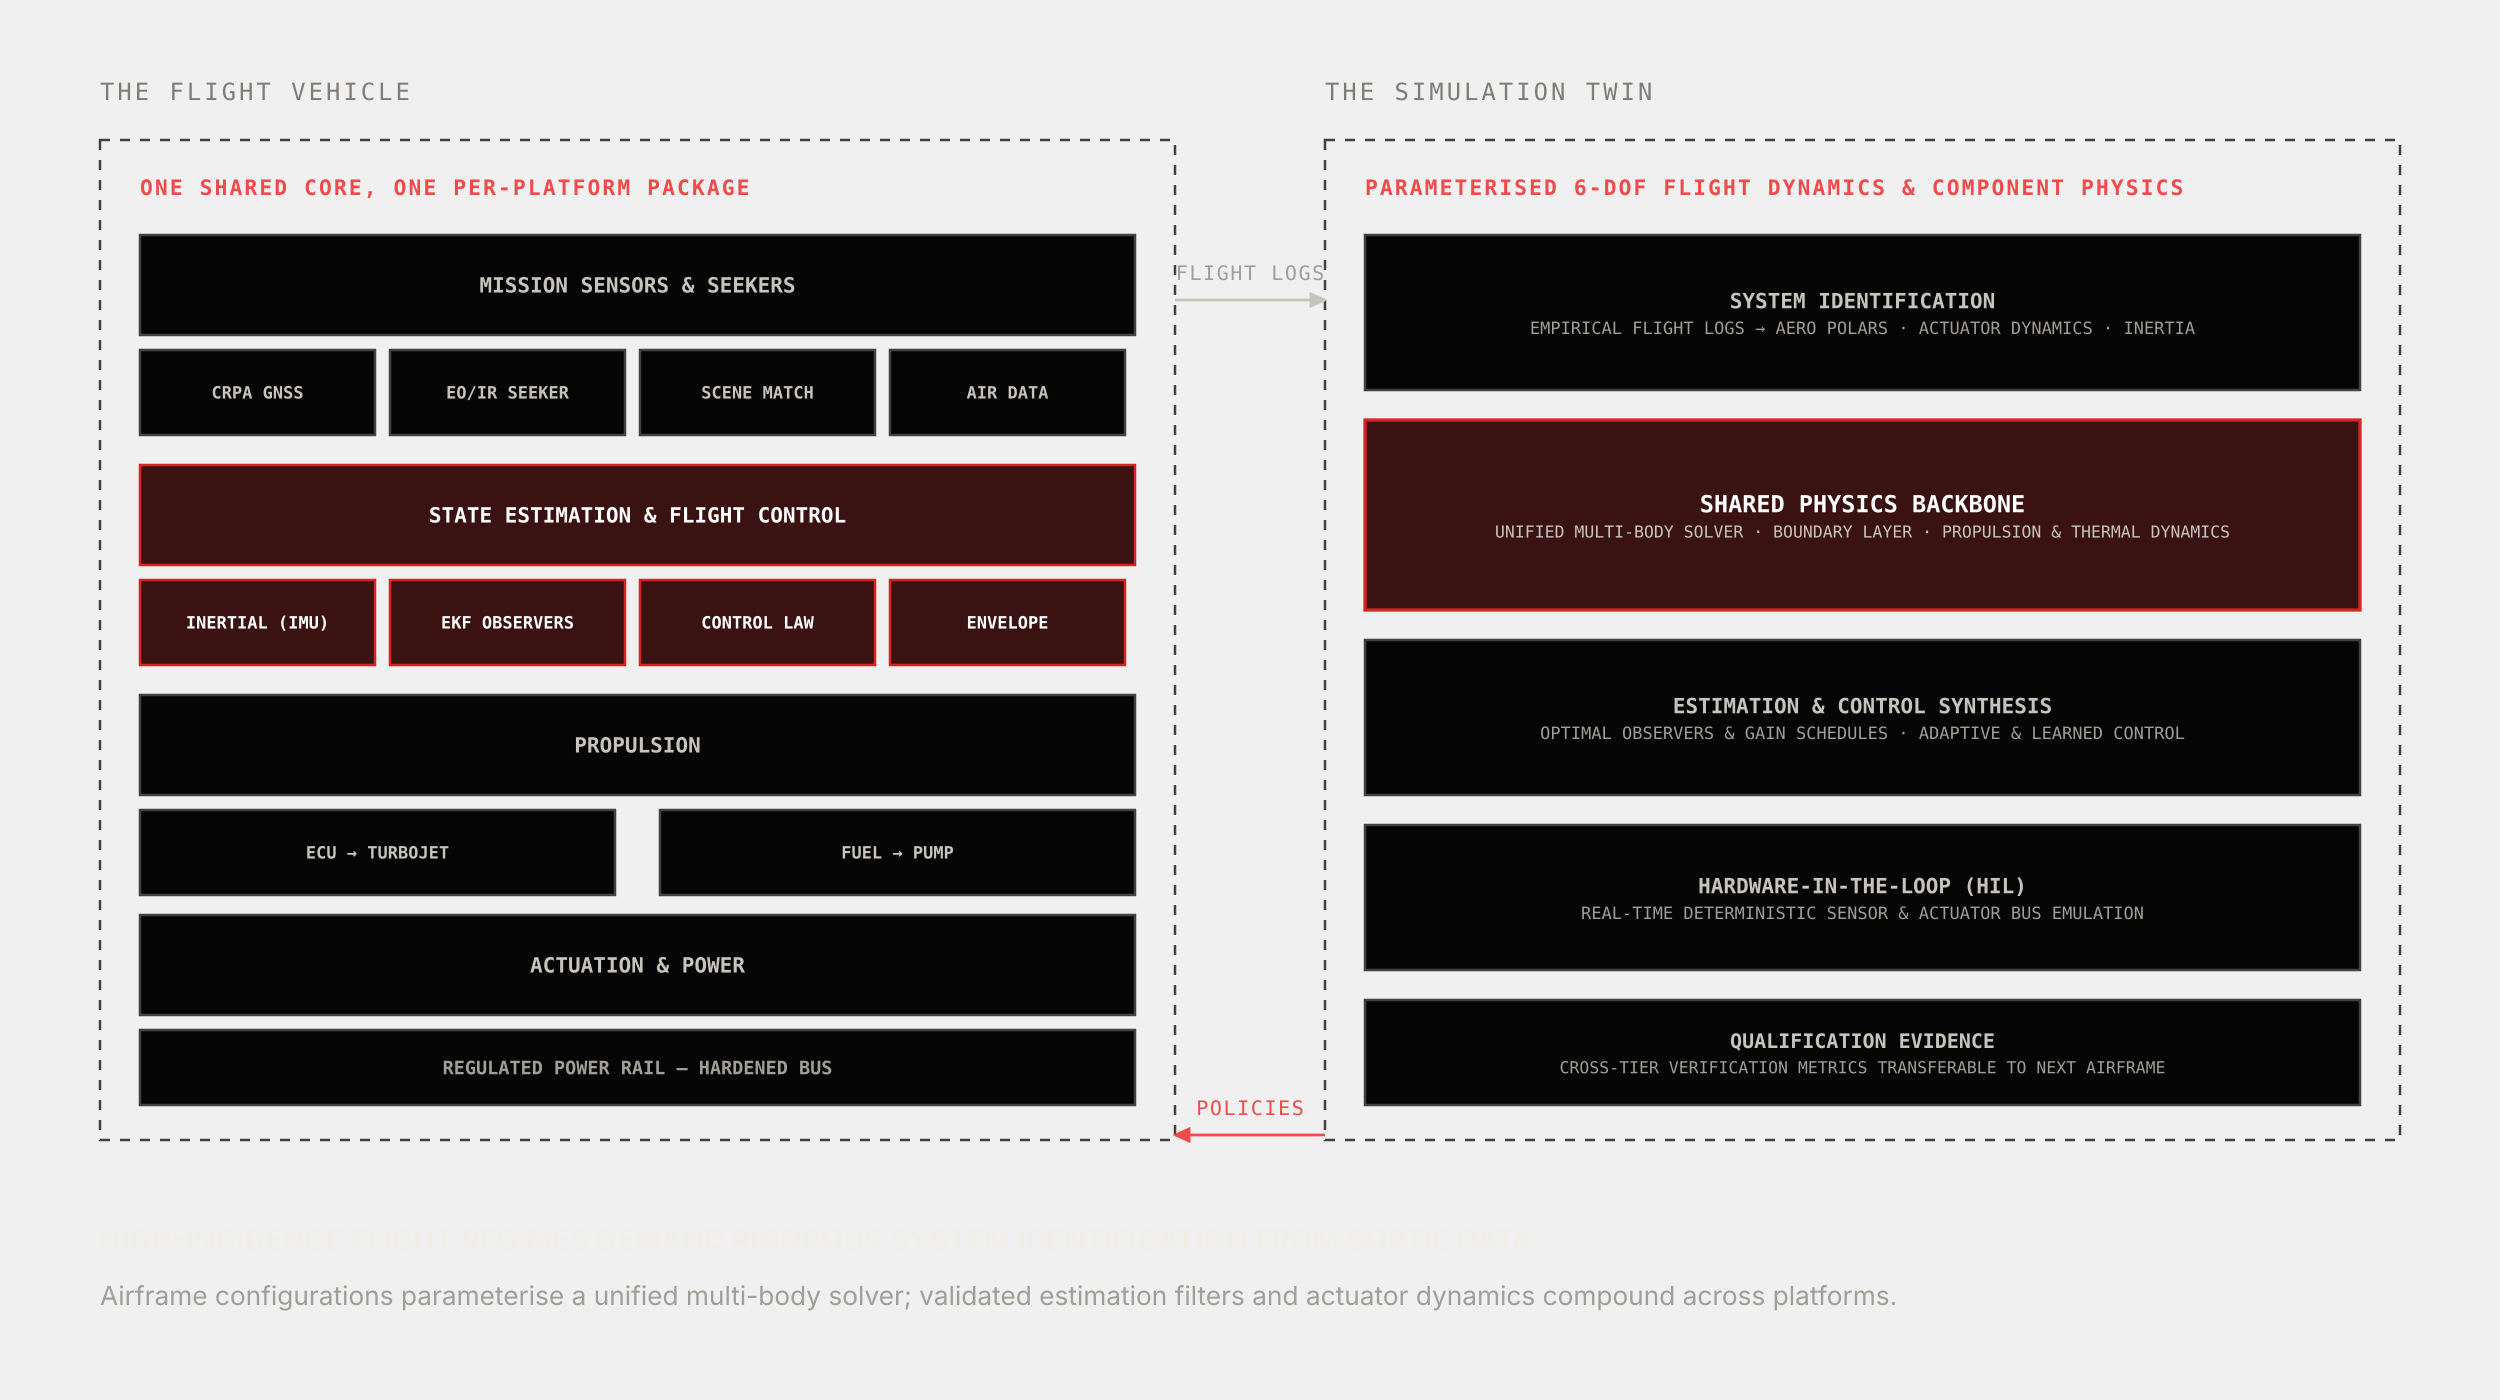
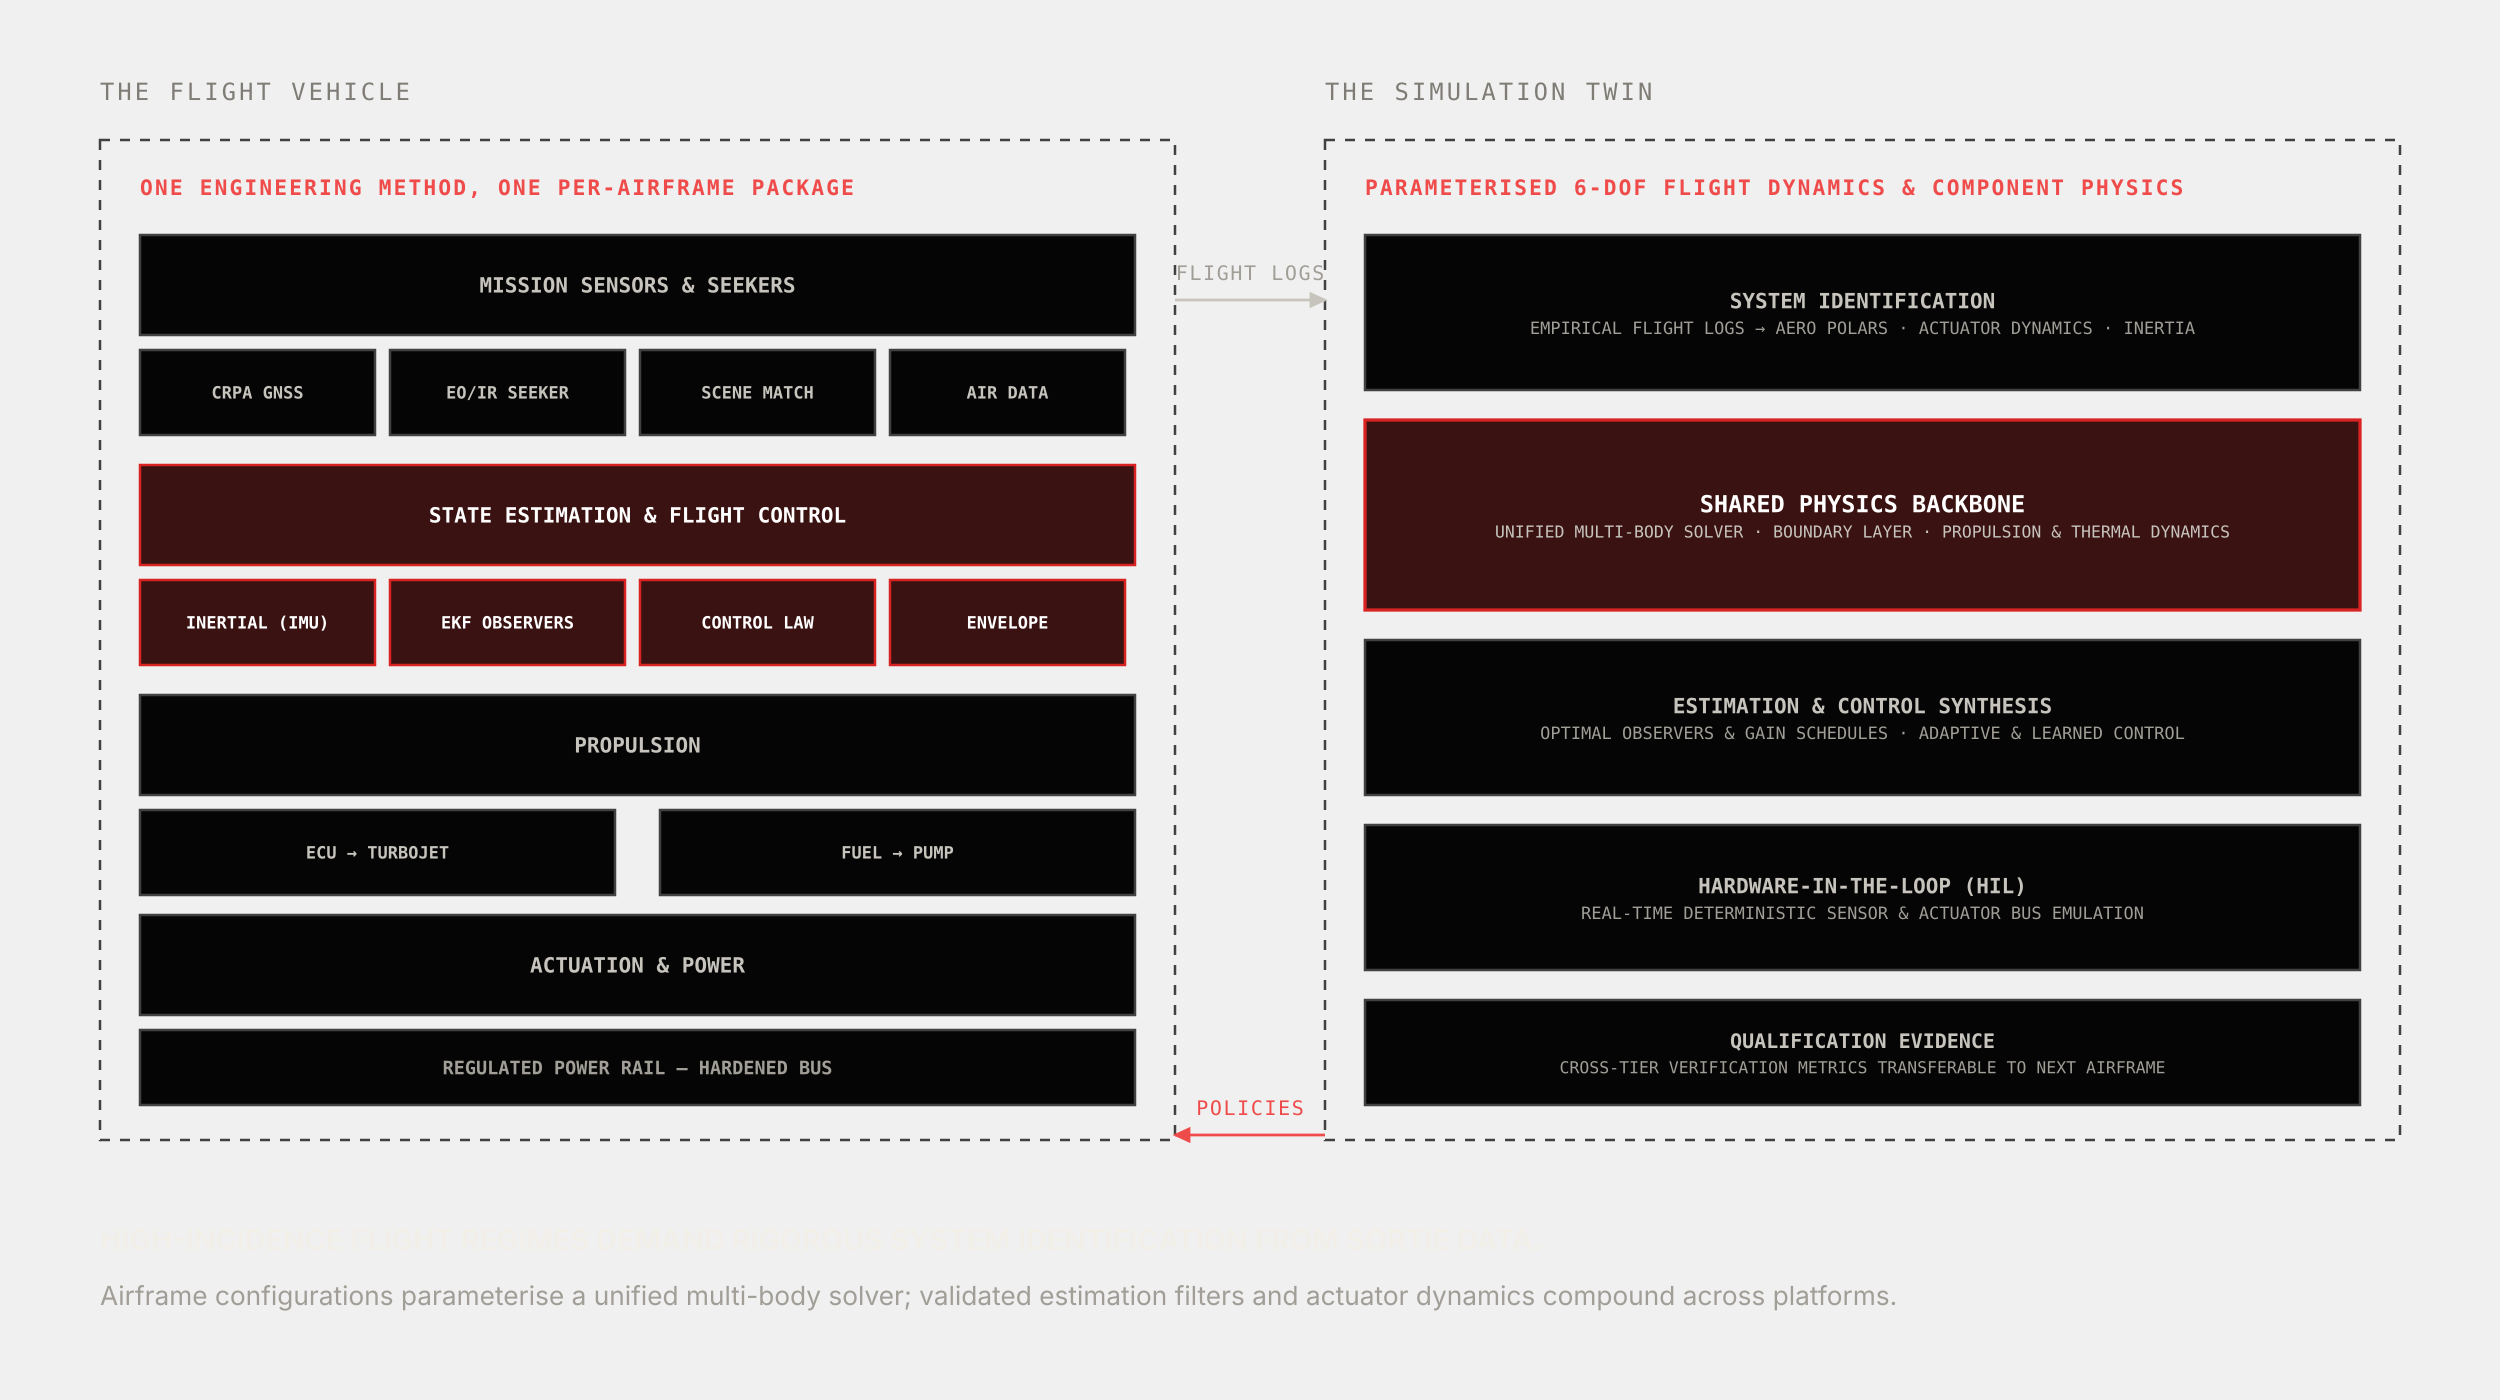
<svg xmlns="http://www.w3.org/2000/svg" viewBox="0 0 1000 560" role="img" aria-label="The flight vehicle and its simulation twin: measured flight data identifies the physics, the twin trains the policies, the hardware-in-the-loop harness clears them for flight">
  <defs>
    <marker id="et-ink" viewBox="0 0 8 8" refX="6.4" refY="4" markerWidth="7" markerHeight="7" orient="auto-start-reverse">
      <path d="M0,0.6 L7.4,4 L0,7.4 z" fill="#C7C4BD" />
    </marker>
    <marker id="et-red" viewBox="0 0 8 8" refX="6.4" refY="4" markerWidth="7" markerHeight="7" orient="auto-start-reverse">
      <path d="M0,0.6 L7.4,4 L0,7.4 z" fill="#F04B4B" />
    </marker>
    <marker id="et-grey" viewBox="0 0 8 8" refX="6.4" refY="4" markerWidth="7" markerHeight="7" orient="auto-start-reverse">
      <path d="M0,0.6 L7.4,4 L0,7.4 z" fill="#414141" />
    </marker>
  </defs>
  <text x="40.0" y="40.0" font-family="JetBrains Mono, ui-monospace, monospace" font-size="9.5" fill="#7F7C76" letter-spacing="0.13em">THE FLIGHT VEHICLE</text>
  <rect x="40.0" y="56.0" width="430.0" height="400.0" fill="none" stroke="#414141" stroke-width="1" stroke-dasharray="4 4" />
-   <text x="56.0" y="78.0" font-family="JetBrains Mono, ui-monospace, monospace" font-size="8.5" fill="#F04B4B" font-weight="700" letter-spacing="0.1em">ONE SHARED CORE, ONE PER-PLATFORM PACKAGE</text>
+   <text x="56.0" y="78.0" font-family="JetBrains Mono, ui-monospace, monospace" font-size="8.5" fill="#F04B4B" font-weight="700" letter-spacing="0.1em">ONE ENGINEERING METHOD, ONE PER-AIRFRAME PACKAGE</text>
  <rect x="56.0" y="94.0" width="398.0" height="40.0" fill="#050505" stroke="#414141" stroke-width="1" />
  <text x="255.0" y="117.0" font-family="JetBrains Mono, ui-monospace, monospace" font-size="8.4" fill="#C7C4BD" text-anchor="middle" font-weight="600">MISSION SENSORS &amp; SEEKERS</text>
  <rect x="56.0" y="140.0" width="94.0" height="34.0" fill="#050505" stroke="#414141" stroke-width="1" />
  <text x="103.0" y="159.4" font-family="JetBrains Mono, ui-monospace, monospace" font-size="6.8" fill="#C7C4BD" text-anchor="middle" font-weight="600">CRPA GNSS</text>
  <rect x="156.0" y="140.0" width="94.0" height="34.0" fill="#050505" stroke="#414141" stroke-width="1" />
  <text x="203.0" y="159.4" font-family="JetBrains Mono, ui-monospace, monospace" font-size="6.8" fill="#C7C4BD" text-anchor="middle" font-weight="600">EO/IR SEEKER</text>
  <rect x="256.0" y="140.0" width="94.0" height="34.0" fill="#050505" stroke="#414141" stroke-width="1" />
  <text x="303.0" y="159.4" font-family="JetBrains Mono, ui-monospace, monospace" font-size="6.8" fill="#C7C4BD" text-anchor="middle" font-weight="600">SCENE MATCH</text>
  <rect x="356.0" y="140.0" width="94.0" height="34.0" fill="#050505" stroke="#414141" stroke-width="1" />
  <text x="403.0" y="159.4" font-family="JetBrains Mono, ui-monospace, monospace" font-size="6.8" fill="#C7C4BD" text-anchor="middle" font-weight="600">AIR DATA</text>
  <rect x="56.0" y="186.0" width="398.0" height="40.0" fill="#3A1212" stroke="#D92323" stroke-width="1" />
  <text x="255.0" y="209.0" font-family="JetBrains Mono, ui-monospace, monospace" font-size="8.4" fill="#ffffff" text-anchor="middle" font-weight="600">STATE ESTIMATION &amp; FLIGHT CONTROL</text>
  <rect x="56.0" y="232.0" width="94.0" height="34.0" fill="#3A1212" stroke="#D92323" stroke-width="1" />
  <text x="103.0" y="251.4" font-family="JetBrains Mono, ui-monospace, monospace" font-size="6.8" fill="#ffffff" text-anchor="middle" font-weight="600">INERTIAL (IMU)</text>
  <rect x="156.0" y="232.0" width="94.0" height="34.0" fill="#3A1212" stroke="#D92323" stroke-width="1" />
  <text x="203.0" y="251.4" font-family="JetBrains Mono, ui-monospace, monospace" font-size="6.8" fill="#ffffff" text-anchor="middle" font-weight="600">EKF OBSERVERS</text>
  <rect x="256.0" y="232.0" width="94.0" height="34.0" fill="#3A1212" stroke="#D92323" stroke-width="1" />
  <text x="303.0" y="251.4" font-family="JetBrains Mono, ui-monospace, monospace" font-size="6.8" fill="#ffffff" text-anchor="middle" font-weight="600">CONTROL LAW</text>
  <rect x="356.0" y="232.0" width="94.0" height="34.0" fill="#3A1212" stroke="#D92323" stroke-width="1" />
  <text x="403.0" y="251.4" font-family="JetBrains Mono, ui-monospace, monospace" font-size="6.8" fill="#ffffff" text-anchor="middle" font-weight="600">ENVELOPE</text>
  <rect x="56.0" y="278.0" width="398.0" height="40.0" fill="#050505" stroke="#414141" stroke-width="1" />
  <text x="255.0" y="301.0" font-family="JetBrains Mono, ui-monospace, monospace" font-size="8.4" fill="#C7C4BD" text-anchor="middle" font-weight="600">PROPULSION</text>
  <rect x="56.0" y="324.0" width="190.0" height="34.0" fill="#050505" stroke="#414141" stroke-width="1" />
  <text x="151.0" y="343.4" font-family="JetBrains Mono, ui-monospace, monospace" font-size="6.8" fill="#C7C4BD" text-anchor="middle" font-weight="600">ECU → TURBOJET</text>
  <rect x="264.0" y="324.0" width="190.0" height="34.0" fill="#050505" stroke="#414141" stroke-width="1" />
  <text x="359.0" y="343.4" font-family="JetBrains Mono, ui-monospace, monospace" font-size="6.8" fill="#C7C4BD" text-anchor="middle" font-weight="600">FUEL → PUMP</text>
  <rect x="56.0" y="366.0" width="398.0" height="40.0" fill="#050505" stroke="#414141" stroke-width="1" />
  <text x="255.0" y="389.0" font-family="JetBrains Mono, ui-monospace, monospace" font-size="8.4" fill="#C7C4BD" text-anchor="middle" font-weight="600">ACTUATION &amp; POWER</text>
  <rect x="56.0" y="412.0" width="398.0" height="30.0" fill="#050505" stroke="#414141" stroke-width="1" />
  <text x="255.0" y="429.7" font-family="JetBrains Mono, ui-monospace, monospace" font-size="7.4" fill="#A19E97" text-anchor="middle" font-weight="600">REGULATED POWER RAIL — HARDENED BUS</text>
  <text x="530.0" y="40.0" font-family="JetBrains Mono, ui-monospace, monospace" font-size="9.5" fill="#7F7C76" letter-spacing="0.13em">THE SIMULATION TWIN</text>
  <rect x="530.0" y="56.0" width="430.0" height="400.0" fill="none" stroke="#414141" stroke-width="1" stroke-dasharray="4 4" />
  <text x="546.0" y="78.0" font-family="JetBrains Mono, ui-monospace, monospace" font-size="8.5" fill="#F04B4B" font-weight="700" letter-spacing="0.1em">PARAMETERISED 6-DOF FLIGHT DYNAMICS &amp; COMPONENT PHYSICS</text>
  <rect x="546.0" y="94.0" width="398.0" height="62.0" fill="#050505" stroke="#414141" stroke-width="1" />
  <text x="745.0" y="123.3" font-family="JetBrains Mono, ui-monospace, monospace" font-size="8.4" fill="#C7C4BD" text-anchor="middle" font-weight="600">SYSTEM IDENTIFICATION</text>
  <text x="745.0" y="133.6" font-family="JetBrains Mono, ui-monospace, monospace" font-size="6.8" fill="#A19E97" text-anchor="middle">EMPIRICAL FLIGHT LOGS → AERO POLARS · ACTUATOR DYNAMICS · INERTIA</text>
  <rect x="546.0" y="168.0" width="398.0" height="76.0" fill="#3A1212" stroke="#D92323" stroke-width="1.3" />
  <text x="745.0" y="204.9" font-family="JetBrains Mono, ui-monospace, monospace" font-size="9.4" fill="#ffffff" text-anchor="middle" font-weight="600">SHARED PHYSICS BACKBONE</text>
  <text x="745.0" y="215.0" font-family="JetBrains Mono, ui-monospace, monospace" font-size="6.6" fill="#C7C4BD" text-anchor="middle">UNIFIED MULTI-BODY SOLVER · BOUNDARY LAYER · PROPULSION &amp; THERMAL DYNAMICS</text>
  <rect x="546.0" y="256.0" width="398.0" height="62.0" fill="#050505" stroke="#414141" stroke-width="1" />
  <text x="745.0" y="285.3" font-family="JetBrains Mono, ui-monospace, monospace" font-size="8.4" fill="#C7C4BD" text-anchor="middle" font-weight="600">ESTIMATION &amp; CONTROL SYNTHESIS</text>
  <text x="745.0" y="295.6" font-family="JetBrains Mono, ui-monospace, monospace" font-size="6.8" fill="#A19E97" text-anchor="middle">OPTIMAL OBSERVERS &amp; GAIN SCHEDULES · ADAPTIVE &amp; LEARNED CONTROL</text>
  <rect x="546.0" y="330.0" width="398.0" height="58.0" fill="#050505" stroke="#414141" stroke-width="1" />
  <text x="745.0" y="357.3" font-family="JetBrains Mono, ui-monospace, monospace" font-size="8.4" fill="#C7C4BD" text-anchor="middle" font-weight="600">HARDWARE-IN-THE-LOOP (HIL)</text>
  <text x="745.0" y="367.6" font-family="JetBrains Mono, ui-monospace, monospace" font-size="6.8" fill="#A19E97" text-anchor="middle">REAL-TIME DETERMINISTIC SENSOR &amp; ACTUATOR BUS EMULATION</text>
  <rect x="546.0" y="400.0" width="398.0" height="42.0" fill="#050505" stroke="#414141" stroke-width="1" />
  <text x="745.0" y="419.2" font-family="JetBrains Mono, ui-monospace, monospace" font-size="8.0" fill="#C7C4BD" text-anchor="middle" font-weight="600">QUALIFICATION EVIDENCE</text>
  <text x="745.0" y="429.3" font-family="JetBrains Mono, ui-monospace, monospace" font-size="6.6" fill="#A19E97" text-anchor="middle">CROSS-TIER VERIFICATION METRICS TRANSFERABLE TO NEXT AIRFRAME</text>
  <line x1="470.0" y1="120.0" x2="530.0" y2="120.0" stroke="#C7C4BD" stroke-width="1.1" marker-end="url(#et-ink)" />
  <text x="500.0" y="112.0" font-family="JetBrains Mono, ui-monospace, monospace" font-size="8.0" fill="#A19E97" text-anchor="middle" letter-spacing="0.08em">FLIGHT LOGS</text>
  <line x1="530.0" y1="454.0" x2="470.0" y2="454.0" stroke="#F04B4B" stroke-width="1.1" marker-end="url(#et-red)" />
  <text x="500.0" y="446.0" font-family="JetBrains Mono, ui-monospace, monospace" font-size="8.0" fill="#F04B4B" text-anchor="middle" letter-spacing="0.08em">POLICIES</text>
  <text x="40.0" y="500.0" font-family="Inter, Helvetica Neue, sans-serif" font-size="11.5" fill="#F2EFE9" font-weight="600">HIGH-INCIDENCE FLIGHT REGIMES DEMAND RIGOROUS SYSTEM IDENTIFICATION FROM SORTIE DATA.</text>
  <text x="40.0" y="522.0" font-family="Inter, Helvetica Neue, sans-serif" font-size="10.5" fill="#A19E97">Airframe configurations parameterise a unified multi-body solver; validated estimation filters and actuator dynamics compound across platforms.</text>
</svg>
